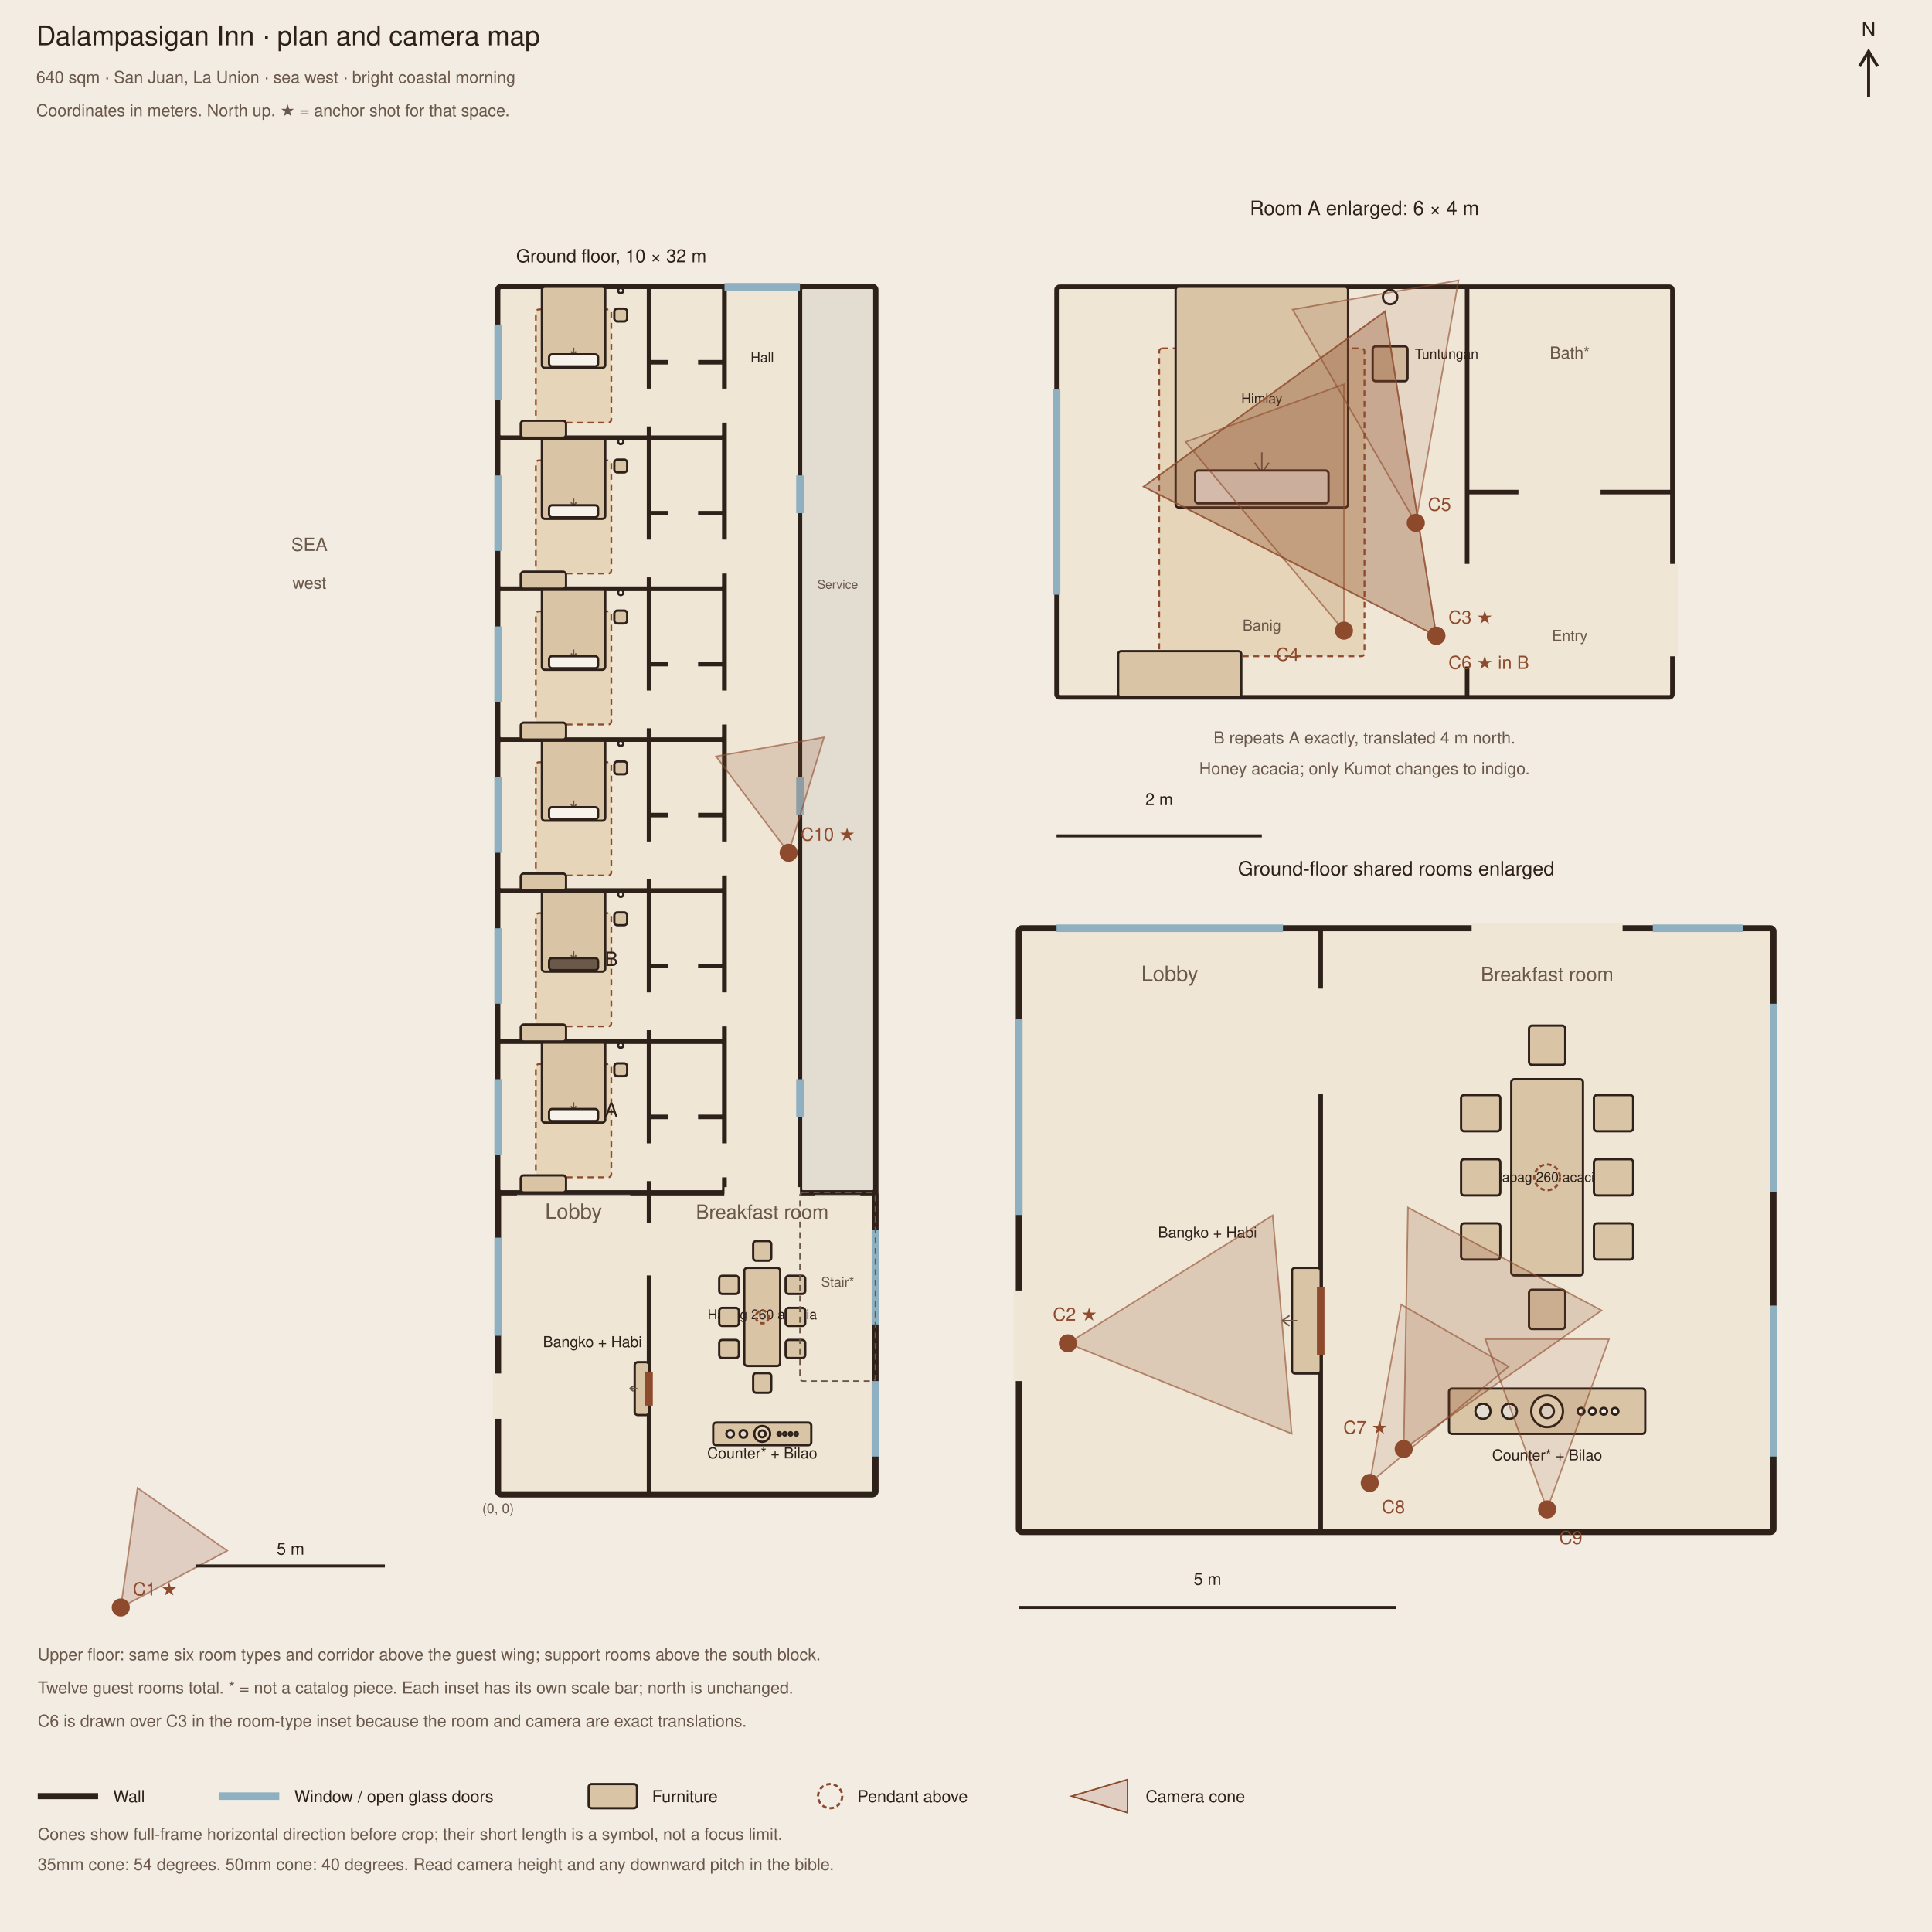
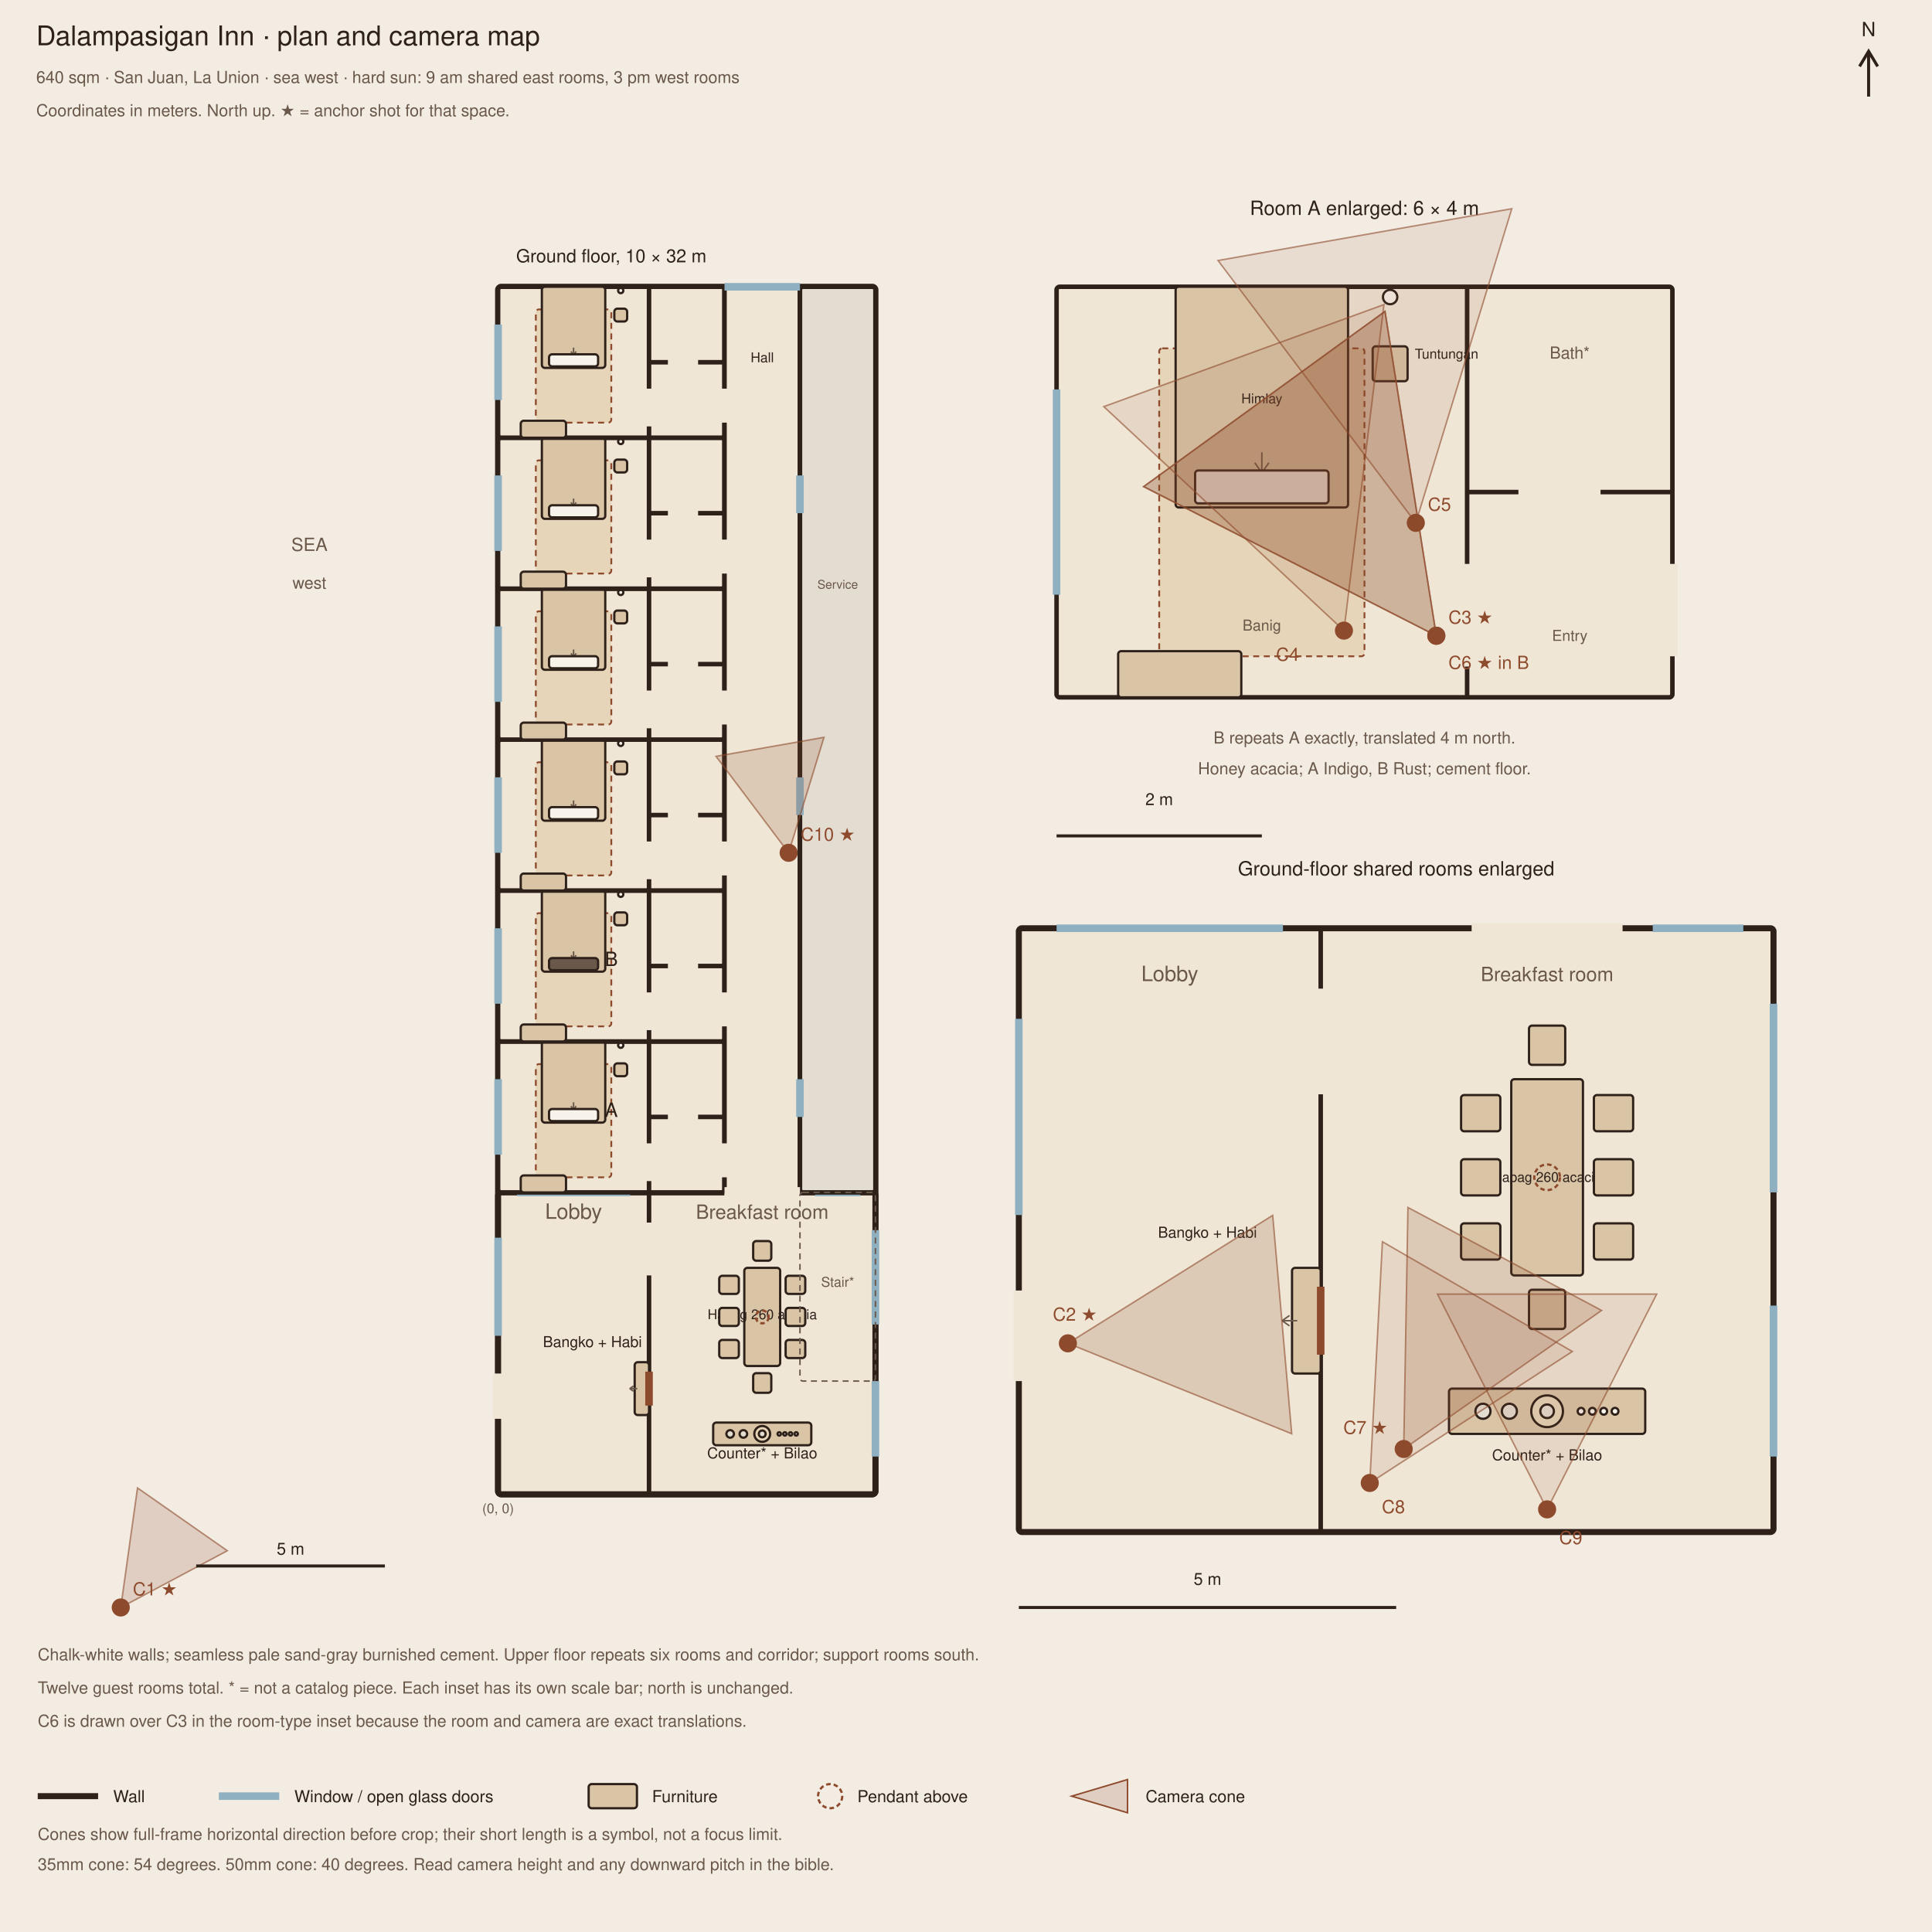
<svg xmlns="http://www.w3.org/2000/svg" width="1280" height="1280" viewBox="0 0 1280 1280" font-family="Helvetica, Arial, sans-serif">
  <rect width="100%" height="100%" fill="#F2ECE3" />
  <text x="24.0" y="30.0" font-size="18" font-weight="500" text-anchor="start" fill="#2E211A">Dalampasigan Inn · plan and camera map</text>
-   <text x="24.0" y="55.0" font-size="11" font-weight="400" text-anchor="start" fill="#6A584A">640 sqm · San Juan, La Union · sea west · bright coastal morning</text>
+   <text x="24.0" y="55.0" font-size="11" font-weight="400" text-anchor="start" fill="#6A584A">640 sqm · San Juan, La Union · sea west · hard sun: 9 am shared east rooms, 3 pm west rooms</text>
  <text x="24.0" y="77.0" font-size="11" font-weight="400" text-anchor="start" fill="#6A584A">Coordinates in meters. North up. ★ = anchor shot for that space.</text>
  <path d="M1238 64 L1238 34 M1232 44 L1238 34 L1244 44" stroke="#2E211A" stroke-width="2" fill="none" />
  <text x="1238.0" y="24.0" font-size="13" font-weight="400" text-anchor="middle" fill="#2E211A">N</text>
  <rect x="330" y="190" width="250" height="800" rx="2" fill="#EFE6D6" stroke="#2E211A" stroke-width="4" />
  <rect x="330" y="790" width="250" height="200" rx="2" fill="#EFE6D6" stroke="#2E211A" stroke-width="4" />
  <line x1="430" y1="990" x2="430" y2="790" stroke="#2E211A" stroke-width="3" />
  <line x1="330" y1="940" x2="330" y2="910.0" stroke="#EFE6D6" stroke-width="7" />
  <line x1="430" y1="845.0" x2="430" y2="810.0" stroke="#EFE6D6" stroke-width="7" />
  <line x1="480" y1="790" x2="530" y2="790" stroke="#EFE6D6" stroke-width="7" />
  <line x1="330" y1="885.0" x2="330" y2="820.0" stroke="#8FB0C0" stroke-width="5" />
  <line x1="342.5" y1="790" x2="417.5" y2="790" stroke="#8FB0C0" stroke-width="5" />
  <line x1="580" y1="965" x2="580" y2="915" stroke="#8FB0C0" stroke-width="5" />
  <line x1="580" y1="877.5" x2="580" y2="815" stroke="#8FB0C0" stroke-width="5" />
  <line x1="540.0" y1="790" x2="570.0" y2="790" stroke="#8FB0C0" stroke-width="5" />
  <rect x="420.5" y="902.5" width="9.5" height="35.0" rx="2" fill="#D9C4A6" stroke="#2E211A" stroke-width="1.5" />
  <line x1="422.21" y1="920.0" x2="417.21" y2="920.0" stroke="#6A584A" stroke-width="1" />
  <line x1="417.21" y1="920.0" x2="419.667" y2="918.279" stroke="#6A584A" stroke-width="1" />
  <line x1="417.21" y1="920.0" x2="419.667" y2="921.721" stroke="#6A584A" stroke-width="1" />
  <line x1="430" y1="931.25" x2="430" y2="908.75" stroke="#8E4A2C" stroke-width="5" />
  <text x="392.5" y="892.5" font-size="10" font-weight="400" text-anchor="middle" fill="#2E211A">Bangko + Habi</text>
  <rect x="493.125" y="840.0" width="23.75" height="65.0" rx="2" fill="#D9C4A6" stroke="#2E211A" stroke-width="1.5" />
  <text x="505.0" y="874.0" font-size="9" font-weight="400" text-anchor="middle" fill="#2E211A">Hapag 260 acacia</text>
  <rect x="476.5" y="887.75" width="13.0" height="12.0" rx="2" fill="#D9C4A6" stroke="#2E211A" stroke-width="1.5" />
  <rect x="476.5" y="866.5" width="13.0" height="12.0" rx="2" fill="#D9C4A6" stroke="#2E211A" stroke-width="1.5" />
  <rect x="476.5" y="845.25" width="13.0" height="12.0" rx="2" fill="#D9C4A6" stroke="#2E211A" stroke-width="1.5" />
  <rect x="520.5" y="887.75" width="13.0" height="12.0" rx="2" fill="#D9C4A6" stroke="#2E211A" stroke-width="1.5" />
  <rect x="520.5" y="866.5" width="13.0" height="12.0" rx="2" fill="#D9C4A6" stroke="#2E211A" stroke-width="1.5" />
  <rect x="520.5" y="845.25" width="13.0" height="12.0" rx="2" fill="#D9C4A6" stroke="#2E211A" stroke-width="1.5" />
  <rect x="499.0" y="909.75" width="12.0" height="13.0" rx="2" fill="#D9C4A6" stroke="#2E211A" stroke-width="1.5" />
  <rect x="499.0" y="822.25" width="12.0" height="13.0" rx="2" fill="#D9C4A6" stroke="#2E211A" stroke-width="1.5" />
  <circle cx="505" cy="872.5" r="4.25" fill="none" stroke="#8E4A2C" stroke-width="1.5" stroke-dasharray="3 2" />
  <rect x="472.5" y="942.5" width="65.0" height="15.0" rx="2" fill="#D9C4A6" stroke="#2E211A" stroke-width="1.5" />
  <circle cx="505" cy="950.0" r="5.25" fill="#E6D5B8" stroke="#2E211A" stroke-width="1.5" />
  <circle cx="483.75" cy="950.0" r="2.5" fill="#E3DCD0" stroke="#2E211A" stroke-width="1.5" />
  <circle cx="492.5" cy="950.0" r="2.5" fill="#E3DCD0" stroke="#2E211A" stroke-width="1.5" />
  <circle cx="505" cy="950.0" r="2.25" fill="#E3DCD0" stroke="#2E211A" stroke-width="1.5" />
  <circle cx="516.25" cy="950.0" r="1.125" fill="#F7F2EA" stroke="#2E211A" stroke-width="1.5" />
  <circle cx="520.0" cy="950.0" r="1.125" fill="#F7F2EA" stroke="#2E211A" stroke-width="1.5" />
  <circle cx="523.75" cy="950.0" r="1.125" fill="#F7F2EA" stroke="#2E211A" stroke-width="1.5" />
  <circle cx="527.5" cy="950.0" r="1.125" fill="#F7F2EA" stroke="#2E211A" stroke-width="1.5" />
  <text x="505.0" y="966.2" font-size="10" font-weight="400" text-anchor="middle" fill="#2E211A">Counter* + Bilao</text>
  <text x="380.0" y="807.5" font-size="14" font-weight="400" text-anchor="middle" fill="#6A584A">Lobby</text>
  <text x="505.0" y="807.5" font-size="13" font-weight="400" text-anchor="middle" fill="#6A584A">Breakfast room</text>
  <rect x="330" y="690" width="150" height="100" rx="2" fill="#EFE6D6" stroke="#2E211A" stroke-width="3" />
  <line x1="430" y1="790" x2="430" y2="690" stroke="#2E211A" stroke-width="3" />
  <line x1="430" y1="740" x2="480" y2="740" stroke="#2E211A" stroke-width="3" />
  <line x1="480" y1="780.0" x2="480" y2="757.5" stroke="#EFE6D6" stroke-width="7" />
  <line x1="430" y1="782.5" x2="430" y2="757.5" stroke="#EFE6D6" stroke-width="7" />
  <line x1="442.5" y1="740" x2="462.5" y2="740" stroke="#EFE6D6" stroke-width="7" />
  <line x1="330" y1="765" x2="330" y2="715" stroke="#8FB0C0" stroke-width="5" />
  <rect x="355" y="705.0" width="50" height="75" rx="2" fill="#E6D5B8" stroke="#8E4A2C" stroke-width="1.2" stroke-dasharray="4 3" />
  <rect x="359.0" y="690.0" width="42.0" height="53.75" rx="2" fill="#D9C4A6" stroke="#2E211A" stroke-width="1.5" />
  <line x1="380.0" y1="730.315" x2="380.0" y2="735.315" stroke="#6A584A" stroke-width="1" />
  <line x1="380.0" y1="735.315" x2="378.279" y2="732.858" stroke="#6A584A" stroke-width="1" />
  <line x1="380.0" y1="735.315" x2="381.721" y2="732.858" stroke="#6A584A" stroke-width="1" />
  <rect x="363.75" y="734.75" width="32.5" height="8.0" rx="2" fill="#F7F2EA" stroke="#2E211A" stroke-width="1.5" />
  <rect x="407.0" y="704.5" width="8.5" height="8.5" rx="2" fill="#D9C4A6" stroke="#2E211A" stroke-width="1.5" />
  <rect x="345.0" y="778.75" width="30.0" height="11.25" rx="2" fill="#D9C4A6" stroke="#2E211A" stroke-width="1.5" />
  <circle cx="411.25" cy="692.5" r="1.75" fill="#F7F2EA" stroke="#2E211A" stroke-width="1.5" />
  <rect x="330" y="590" width="150" height="100" rx="2" fill="#EFE6D6" stroke="#2E211A" stroke-width="3" />
  <line x1="430" y1="690" x2="430" y2="590" stroke="#2E211A" stroke-width="3" />
  <line x1="430" y1="640" x2="480" y2="640" stroke="#2E211A" stroke-width="3" />
  <line x1="480" y1="680.0" x2="480" y2="657.5" stroke="#EFE6D6" stroke-width="7" />
  <line x1="430" y1="682.5" x2="430" y2="657.5" stroke="#EFE6D6" stroke-width="7" />
  <line x1="442.5" y1="640" x2="462.5" y2="640" stroke="#EFE6D6" stroke-width="7" />
  <line x1="330" y1="665" x2="330" y2="615" stroke="#8FB0C0" stroke-width="5" />
  <rect x="355" y="605.0" width="50" height="75" rx="2" fill="#E6D5B8" stroke="#8E4A2C" stroke-width="1.2" stroke-dasharray="4 3" />
  <rect x="359.0" y="590.0" width="42.0" height="53.75" rx="2" fill="#D9C4A6" stroke="#2E211A" stroke-width="1.5" />
  <line x1="380.0" y1="630.315" x2="380.0" y2="635.315" stroke="#6A584A" stroke-width="1" />
  <line x1="380.0" y1="635.315" x2="378.279" y2="632.858" stroke="#6A584A" stroke-width="1" />
  <line x1="380.0" y1="635.315" x2="381.721" y2="632.858" stroke="#6A584A" stroke-width="1" />
  <rect x="363.75" y="634.75" width="32.5" height="8.0" rx="2" fill="#6A584A" stroke="#2E211A" stroke-width="1.5" />
  <rect x="407.0" y="604.5" width="8.5" height="8.5" rx="2" fill="#D9C4A6" stroke="#2E211A" stroke-width="1.5" />
  <rect x="345.0" y="678.75" width="30.0" height="11.25" rx="2" fill="#D9C4A6" stroke="#2E211A" stroke-width="1.5" />
  <circle cx="411.25" cy="592.5" r="1.75" fill="#F7F2EA" stroke="#2E211A" stroke-width="1.5" />
  <rect x="330" y="490" width="150" height="100" rx="2" fill="#EFE6D6" stroke="#2E211A" stroke-width="3" />
  <line x1="430" y1="590" x2="430" y2="490" stroke="#2E211A" stroke-width="3" />
  <line x1="430" y1="540" x2="480" y2="540" stroke="#2E211A" stroke-width="3" />
  <line x1="480" y1="580.0" x2="480" y2="557.5" stroke="#EFE6D6" stroke-width="7" />
  <line x1="430" y1="582.5" x2="430" y2="557.5" stroke="#EFE6D6" stroke-width="7" />
  <line x1="442.5" y1="540" x2="462.5" y2="540" stroke="#EFE6D6" stroke-width="7" />
  <line x1="330" y1="565" x2="330" y2="515" stroke="#8FB0C0" stroke-width="5" />
  <rect x="355" y="505" width="50" height="75" rx="2" fill="#E6D5B8" stroke="#8E4A2C" stroke-width="1.2" stroke-dasharray="4 3" />
  <rect x="359.0" y="490.0" width="42.0" height="53.75" rx="2" fill="#D9C4A6" stroke="#2E211A" stroke-width="1.5" />
  <line x1="380.0" y1="530.315" x2="380.0" y2="535.315" stroke="#6A584A" stroke-width="1" />
  <line x1="380.0" y1="535.315" x2="378.279" y2="532.858" stroke="#6A584A" stroke-width="1" />
  <line x1="380.0" y1="535.315" x2="381.721" y2="532.858" stroke="#6A584A" stroke-width="1" />
  <rect x="363.75" y="534.75" width="32.5" height="8.0" rx="2" fill="#F7F2EA" stroke="#2E211A" stroke-width="1.5" />
  <rect x="407.0" y="504.5" width="8.5" height="8.5" rx="2" fill="#D9C4A6" stroke="#2E211A" stroke-width="1.5" />
  <rect x="345.0" y="578.75" width="30.0" height="11.25" rx="2" fill="#D9C4A6" stroke="#2E211A" stroke-width="1.5" />
  <circle cx="411.25" cy="492.5" r="1.75" fill="#F7F2EA" stroke="#2E211A" stroke-width="1.5" />
  <rect x="330" y="390" width="150" height="100" rx="2" fill="#EFE6D6" stroke="#2E211A" stroke-width="3" />
  <line x1="430" y1="490" x2="430" y2="390" stroke="#2E211A" stroke-width="3" />
  <line x1="430" y1="440" x2="480" y2="440" stroke="#2E211A" stroke-width="3" />
  <line x1="480" y1="480" x2="480" y2="457.5" stroke="#EFE6D6" stroke-width="7" />
  <line x1="430" y1="482.5" x2="430" y2="457.5" stroke="#EFE6D6" stroke-width="7" />
  <line x1="442.5" y1="440" x2="462.5" y2="440" stroke="#EFE6D6" stroke-width="7" />
  <line x1="330" y1="465" x2="330" y2="415" stroke="#8FB0C0" stroke-width="5" />
  <rect x="355" y="405.0" width="50" height="75" rx="2" fill="#E6D5B8" stroke="#8E4A2C" stroke-width="1.2" stroke-dasharray="4 3" />
  <rect x="359.0" y="390.0" width="42.0" height="53.75" rx="2" fill="#D9C4A6" stroke="#2E211A" stroke-width="1.5" />
  <line x1="380.0" y1="430.315" x2="380.0" y2="435.315" stroke="#6A584A" stroke-width="1" />
  <line x1="380.0" y1="435.315" x2="378.279" y2="432.858" stroke="#6A584A" stroke-width="1" />
  <line x1="380.0" y1="435.315" x2="381.721" y2="432.858" stroke="#6A584A" stroke-width="1" />
  <rect x="363.75" y="434.75" width="32.5" height="8.0" rx="2" fill="#F7F2EA" stroke="#2E211A" stroke-width="1.5" />
  <rect x="407.0" y="404.5" width="8.5" height="8.5" rx="2" fill="#D9C4A6" stroke="#2E211A" stroke-width="1.5" />
  <rect x="345.0" y="478.75" width="30.0" height="11.25" rx="2" fill="#D9C4A6" stroke="#2E211A" stroke-width="1.5" />
  <circle cx="411.25" cy="392.5" r="1.75" fill="#F7F2EA" stroke="#2E211A" stroke-width="1.5" />
  <rect x="330" y="290" width="150" height="100" rx="2" fill="#EFE6D6" stroke="#2E211A" stroke-width="3" />
  <line x1="430" y1="390" x2="430" y2="290" stroke="#2E211A" stroke-width="3" />
  <line x1="430" y1="340" x2="480" y2="340" stroke="#2E211A" stroke-width="3" />
  <line x1="480" y1="380.0" x2="480" y2="357.5" stroke="#EFE6D6" stroke-width="7" />
  <line x1="430" y1="382.5" x2="430" y2="357.5" stroke="#EFE6D6" stroke-width="7" />
  <line x1="442.5" y1="340" x2="462.5" y2="340" stroke="#EFE6D6" stroke-width="7" />
  <line x1="330" y1="365" x2="330" y2="315" stroke="#8FB0C0" stroke-width="5" />
  <rect x="355" y="305.0" width="50" height="75" rx="2" fill="#E6D5B8" stroke="#8E4A2C" stroke-width="1.2" stroke-dasharray="4 3" />
  <rect x="359.0" y="290.0" width="42.0" height="53.75" rx="2" fill="#D9C4A6" stroke="#2E211A" stroke-width="1.5" />
  <line x1="380.0" y1="330.315" x2="380.0" y2="335.315" stroke="#6A584A" stroke-width="1" />
  <line x1="380.0" y1="335.315" x2="378.279" y2="332.858" stroke="#6A584A" stroke-width="1" />
  <line x1="380.0" y1="335.315" x2="381.721" y2="332.858" stroke="#6A584A" stroke-width="1" />
  <rect x="363.75" y="334.75" width="32.5" height="8.0" rx="2" fill="#F7F2EA" stroke="#2E211A" stroke-width="1.5" />
  <rect x="407.0" y="304.5" width="8.5" height="8.5" rx="2" fill="#D9C4A6" stroke="#2E211A" stroke-width="1.5" />
  <rect x="345.0" y="378.75" width="30.0" height="11.25" rx="2" fill="#D9C4A6" stroke="#2E211A" stroke-width="1.5" />
  <circle cx="411.25" cy="292.5" r="1.75" fill="#F7F2EA" stroke="#2E211A" stroke-width="1.5" />
  <rect x="330" y="190" width="150" height="100" rx="2" fill="#EFE6D6" stroke="#2E211A" stroke-width="3" />
  <line x1="430" y1="290" x2="430" y2="190" stroke="#2E211A" stroke-width="3" />
  <line x1="430" y1="240" x2="480" y2="240" stroke="#2E211A" stroke-width="3" />
  <line x1="480" y1="280.0" x2="480" y2="257.5" stroke="#EFE6D6" stroke-width="7" />
  <line x1="430" y1="282.5" x2="430" y2="257.5" stroke="#EFE6D6" stroke-width="7" />
  <line x1="442.5" y1="240" x2="462.5" y2="240" stroke="#EFE6D6" stroke-width="7" />
  <line x1="330" y1="265" x2="330" y2="215" stroke="#8FB0C0" stroke-width="5" />
  <rect x="355" y="205.0" width="50" height="75" rx="2" fill="#E6D5B8" stroke="#8E4A2C" stroke-width="1.2" stroke-dasharray="4 3" />
  <rect x="359.0" y="190.0" width="42.0" height="53.75" rx="2" fill="#D9C4A6" stroke="#2E211A" stroke-width="1.5" />
  <line x1="380.0" y1="230.315" x2="380.0" y2="235.315" stroke="#6A584A" stroke-width="1" />
  <line x1="380.0" y1="235.315" x2="378.279" y2="232.858" stroke="#6A584A" stroke-width="1" />
  <line x1="380.0" y1="235.315" x2="381.721" y2="232.858" stroke="#6A584A" stroke-width="1" />
  <rect x="363.75" y="234.75" width="32.5" height="8.0" rx="2" fill="#F7F2EA" stroke="#2E211A" stroke-width="1.5" />
  <rect x="407.0" y="204.5" width="8.5" height="8.5" rx="2" fill="#D9C4A6" stroke="#2E211A" stroke-width="1.5" />
  <rect x="345.0" y="278.75" width="30.0" height="11.25" rx="2" fill="#D9C4A6" stroke="#2E211A" stroke-width="1.5" />
  <circle cx="411.25" cy="192.5" r="1.75" fill="#F7F2EA" stroke="#2E211A" stroke-width="1.5" />
  <rect x="480" y="190" width="50" height="600" rx="2" fill="#EFE6D6" stroke="#2E211A" stroke-width="3" />
  <rect x="530" y="190" width="50" height="600" rx="2" fill="#E3DCD0" stroke="#2E211A" stroke-width="3" />
  <line x1="480" y1="790" x2="530" y2="790" stroke="#EFE6D6" stroke-width="7" />
  <line x1="480" y1="780.0" x2="480" y2="757.5" stroke="#EFE6D6" stroke-width="7" />
  <line x1="480" y1="680.0" x2="480" y2="657.5" stroke="#EFE6D6" stroke-width="7" />
  <line x1="480" y1="580.0" x2="480" y2="557.5" stroke="#EFE6D6" stroke-width="7" />
  <line x1="480" y1="480" x2="480" y2="457.5" stroke="#EFE6D6" stroke-width="7" />
  <line x1="480" y1="380.0" x2="480" y2="357.5" stroke="#EFE6D6" stroke-width="7" />
  <line x1="480" y1="280.0" x2="480" y2="257.5" stroke="#EFE6D6" stroke-width="7" />
  <line x1="530" y1="740" x2="530" y2="715" stroke="#8FB0C0" stroke-width="5" />
  <line x1="530" y1="540" x2="530" y2="515" stroke="#8FB0C0" stroke-width="5" />
  <line x1="530" y1="340" x2="530" y2="315" stroke="#8FB0C0" stroke-width="5" />
  <line x1="480" y1="190" x2="530" y2="190" stroke="#8FB0C0" stroke-width="5" />
  <rect x="530" y="790" width="50" height="125" rx="2" fill="none" stroke="#6A584A" stroke-width="1" stroke-dasharray="4 3" />
  <text x="555.0" y="852.5" font-size="9" font-weight="400" text-anchor="middle" fill="#6A584A">Stair*</text>
  <text x="505.0" y="240.0" font-size="9" font-weight="400" text-anchor="middle" fill="#2E211A">Hall</text>
  <text x="555.0" y="390.0" font-size="8" font-weight="400" text-anchor="middle" fill="#6A584A">Service</text>
  <text x="405.0" y="173.8" font-size="12" font-weight="400" text-anchor="middle" fill="#2E211A">Ground floor, 10 × 32 m</text>
  <text x="330.0" y="1002.5" font-size="9" font-weight="400" text-anchor="middle" fill="#6A584A">(0, 0)</text>
  <text x="205.0" y="365.0" font-size="12" font-weight="400" text-anchor="middle" fill="#6A584A">SEA</text>
  <text x="205.0" y="390.0" font-size="11" font-weight="400" text-anchor="middle" fill="#6A584A">west</text>
  <text x="405.0" y="740.0" font-size="13" font-weight="400" text-anchor="middle" fill="#2E211A">A</text>
  <text x="405.0" y="640.0" font-size="13" font-weight="400" text-anchor="middle" fill="#2E211A">B</text>
  <polygon points="80.0,1065.0 91.1,985.8 150.6,1027.4" fill="#8E4A2C" fill-opacity="0.18" stroke="#8E4A2C" stroke-width="1" stroke-opacity="0.6" data-camera="C1" data-shot="dalampasigan-g01-exterior" data-x="-10.0" data-y="-3.0" data-heading="35.0" data-lens="35" data-height="1.5" data-space="project" />
  <circle cx="80.0" cy="1065.0" r="6" fill="#8E4A2C" />
  <text x="88.0" y="1057.0" font-size="12" font-weight="500" text-anchor="start" fill="#8E4A2C">C1 ★</text>
-   <polygon points="522.5,565.0 474.4,501.1 545.9,488.5" fill="#8E4A2C" fill-opacity="0.18" stroke="#8E4A2C" stroke-width="1" stroke-opacity="0.6" data-camera="C10" data-shot="dalampasigan-g10-corridor" data-x="7.7" data-y="17.0" data-heading="350.0" data-lens="35" data-height="1.4" data-space="project" />
+   <polygon points="522.5,565.0 474.4,501.1 545.9,488.5" fill="#8E4A2C" fill-opacity="0.18" stroke="#8E4A2C" stroke-width="1" stroke-opacity="0.6" data-camera="C10" data-shot="dalampasigan-g10-corridor" data-x="7.7" data-y="17.0" data-heading="350.0" data-lens="35" data-height="1.5" data-space="project" />
  <circle cx="522.5" cy="565.0" r="6" fill="#8E4A2C" />
  <text x="530.5" y="557.0" font-size="12" font-weight="500" text-anchor="start" fill="#8E4A2C">C10 ★</text>
  <line x1="130" y1="1037.5" x2="255" y2="1037.5" stroke="#2E211A" stroke-width="2" />
  <text x="192.5" y="1030.0" font-size="11" font-weight="400" text-anchor="middle" fill="#2E211A">5 m</text>
  <rect x="700" y="190" width="408" height="272" rx="2" fill="#EFE6D6" stroke="#2E211A" stroke-width="3" />
  <line x1="972" y1="462" x2="972" y2="190" stroke="#2E211A" stroke-width="3" />
  <line x1="972" y1="326" x2="1108" y2="326" stroke="#2E211A" stroke-width="3" />
  <line x1="1108" y1="434.8" x2="1108" y2="373.6" stroke="#EFE6D6" stroke-width="7" />
  <line x1="972" y1="441.6" x2="972" y2="373.6" stroke="#EFE6D6" stroke-width="7" />
  <line x1="1006.0" y1="326" x2="1060.4" y2="326" stroke="#EFE6D6" stroke-width="7" />
  <line x1="700" y1="394" x2="700" y2="258" stroke="#8FB0C0" stroke-width="5" />
  <rect x="768" y="230.8" width="136" height="204" rx="2" fill="#E6D5B8" stroke="#8E4A2C" stroke-width="1.2" stroke-dasharray="4 3" />
  <rect x="778.88" y="190" width="114.24" height="146.2" rx="2" fill="#D9C4A6" stroke="#2E211A" stroke-width="1.5" />
  <text x="836.0" y="267.2" font-size="9" font-weight="400" text-anchor="middle" fill="#2E211A">Himlay</text>
  <line x1="836.0" y1="299.657" x2="836.0" y2="313.257" stroke="#6A584A" stroke-width="1" />
  <line x1="836.0" y1="313.257" x2="831.32" y2="306.573" stroke="#6A584A" stroke-width="1" />
  <line x1="836.0" y1="313.257" x2="840.68" y2="306.573" stroke="#6A584A" stroke-width="1" />
  <rect x="791.8" y="311.72" width="88.4" height="21.76" rx="2" fill="#F7F2EA" stroke="#2E211A" stroke-width="1.5" />
  <rect x="909.44" y="229.44" width="23.12" height="23.12" rx="2" fill="#D9C4A6" stroke="#2E211A" stroke-width="1.5" />
  <rect x="740.8" y="431.4" width="81.6" height="30.6" rx="2" fill="#D9C4A6" stroke="#2E211A" stroke-width="1.5" />
  <circle cx="921.0" cy="196.8" r="4.76" fill="#F7F2EA" stroke="#2E211A" stroke-width="1.5" />
  <text x="1040.0" y="237.6" font-size="11" font-weight="400" text-anchor="middle" fill="#6A584A">Bath*</text>
  <text x="1040.0" y="424.6" font-size="10" font-weight="400" text-anchor="middle" fill="#6A584A">Entry</text>
  <text x="836.0" y="417.8" font-size="10" font-weight="400" text-anchor="middle" fill="#6A584A">Banig</text>
  <text x="958.4" y="237.6" font-size="9" font-weight="400" text-anchor="middle" fill="#2E211A">Tuntungan</text>
  <text x="904.0" y="142.4" font-size="13" font-weight="400" text-anchor="middle" fill="#2E211A">Room A enlarged: 6 × 4 m</text>
  <text x="904.0" y="492.6" font-size="11" font-weight="400" text-anchor="middle" fill="#6A584A">B repeats A exactly, translated 4 m north.</text>
-   <text x="904.0" y="513.0" font-size="11" font-weight="400" text-anchor="middle" fill="#6A584A">Honey acacia; only Kumot changes to indigo.</text>
+   <text x="904.0" y="513.0" font-size="11" font-weight="400" text-anchor="middle" fill="#6A584A">Honey acacia; A Indigo, B Rust; cement floor.</text>
  <polygon points="951.6,421.2 757.7,322.4 917.6,206.3" fill="#8E4A2C" fill-opacity="0.18" stroke="#8E4A2C" stroke-width="1" stroke-opacity="0.6" data-camera="C3" data-shot="dalampasigan-hero" data-x="3.7" data-y="8.6" data-heading="324.0" data-lens="35" data-height="1.15" data-space="project" />
  <circle cx="951.6" cy="421.2" r="6" fill="#8E4A2C" />
  <text x="959.6" y="413.2" font-size="12" font-weight="500" text-anchor="start" fill="#8E4A2C">C3 ★</text>
-   <polygon points="890.4,417.8 785.5,292.8 890.4,254.6" fill="#8E4A2C" fill-opacity="0.1" stroke="#8E4A2C" stroke-width="1" stroke-opacity="0.6" data-camera="C4" data-shot="dalampasigan-g04-reed-mat" data-x="2.8" data-y="8.65" data-heading="340.0" data-lens="50" data-height="0.75" data-space="project" />
+   <polygon points="890.4,417.8 731.3,269.4 916.9,201.8" fill="#8E4A2C" fill-opacity="0.1" stroke="#8E4A2C" stroke-width="1" stroke-opacity="0.6" data-camera="C4" data-shot="dalampasigan-g04-reed-mat" data-x="2.8" data-y="8.65" data-heading="340.0" data-lens="35" data-height="1.15" data-space="project" />
  <circle cx="890.4" cy="417.8" r="6" fill="#8E4A2C" />
  <text x="845.4" y="437.8" font-size="12" font-weight="500" text-anchor="start" fill="#8E4A2C">C4</text>
-   <polygon points="938.0,346.4 856.4,205.1 966.3,185.7" fill="#8E4A2C" fill-opacity="0.1" stroke="#8E4A2C" stroke-width="1" stroke-opacity="0.6" data-camera="C5" data-shot="dalampasigan-g05-bedside-stool" data-x="3.5" data-y="9.7" data-heading="350.0" data-lens="50" data-height="0.8" data-space="project" />
+   <polygon points="938.0,346.4 807.0,172.6 1001.6,138.3" fill="#8E4A2C" fill-opacity="0.1" stroke="#8E4A2C" stroke-width="1" stroke-opacity="0.6" data-camera="C5" data-shot="dalampasigan-g05-bedside-stool" data-x="3.5" data-y="9.7" data-heading="350.0" data-lens="35" data-height="1.15" data-space="project" />
  <circle cx="938.0" cy="346.4" r="6" fill="#8E4A2C" />
  <text x="946.0" y="338.4" font-size="12" font-weight="500" text-anchor="start" fill="#8E4A2C">C5</text>
  <polygon points="951.6,421.2 757.7,322.4 917.6,206.3" fill="#8E4A2C" fill-opacity="0.18" stroke="#8E4A2C" stroke-width="1" stroke-opacity="0.6" data-camera="C6" data-shot="dalampasigan-g06-second-room" data-x="3.7" data-y="12.6" data-heading="324.0" data-lens="35" data-height="1.15" data-space="project" />
  <circle cx="951.6" cy="421.2" r="6" fill="#8E4A2C" />
  <text x="959.6" y="443.2" font-size="12" font-weight="500" text-anchor="start" fill="#8E4A2C">C6 ★ in B</text>
  <line x1="700" y1="553.8" x2="836" y2="553.8" stroke="#2E211A" stroke-width="2" />
  <text x="768.0" y="533.4" font-size="11" font-weight="400" text-anchor="middle" fill="#2E211A">2 m</text>
  <rect x="675" y="615" width="500" height="400" rx="2" fill="#EFE6D6" stroke="#2E211A" stroke-width="4" />
  <line x1="875" y1="1015" x2="875" y2="615" stroke="#2E211A" stroke-width="3" />
  <line x1="675" y1="915" x2="675" y2="855.0" stroke="#EFE6D6" stroke-width="7" />
  <line x1="875" y1="725.0" x2="875" y2="655.0" stroke="#EFE6D6" stroke-width="7" />
  <line x1="975" y1="615" x2="1075" y2="615" stroke="#EFE6D6" stroke-width="7" />
  <line x1="675" y1="805.0" x2="675" y2="675.0" stroke="#8FB0C0" stroke-width="5" />
  <line x1="700.0" y1="615" x2="850.0" y2="615" stroke="#8FB0C0" stroke-width="5" />
  <line x1="1175" y1="965" x2="1175" y2="865" stroke="#8FB0C0" stroke-width="5" />
  <line x1="1175" y1="790.0" x2="1175" y2="665" stroke="#8FB0C0" stroke-width="5" />
  <line x1="1095.0" y1="615" x2="1155.0" y2="615" stroke="#8FB0C0" stroke-width="5" />
  <rect x="856.0" y="840.0" width="19.0" height="70.0" rx="2" fill="#D9C4A6" stroke="#2E211A" stroke-width="1.5" />
  <line x1="859.42" y1="875.0" x2="849.42" y2="875.0" stroke="#6A584A" stroke-width="1" />
  <line x1="849.42" y1="875.0" x2="854.335" y2="871.559" stroke="#6A584A" stroke-width="1" />
  <line x1="849.42" y1="875.0" x2="854.335" y2="878.441" stroke="#6A584A" stroke-width="1" />
  <line x1="875" y1="897.5" x2="875" y2="852.5" stroke="#8E4A2C" stroke-width="5" />
  <text x="800.0" y="820.0" font-size="10" font-weight="400" text-anchor="middle" fill="#2E211A">Bangko + Habi</text>
  <rect x="1001.25" y="715.0" width="47.5" height="130.0" rx="2" fill="#D9C4A6" stroke="#2E211A" stroke-width="1.5" />
  <text x="1025.0" y="783.0" font-size="9" font-weight="400" text-anchor="middle" fill="#2E211A">Hapag 260 acacia</text>
  <rect x="968.0" y="810.5" width="26.0" height="24.0" rx="2" fill="#D9C4A6" stroke="#2E211A" stroke-width="1.5" />
  <rect x="968.0" y="768.0" width="26.0" height="24.0" rx="2" fill="#D9C4A6" stroke="#2E211A" stroke-width="1.5" />
  <rect x="968.0" y="725.5" width="26.0" height="24.0" rx="2" fill="#D9C4A6" stroke="#2E211A" stroke-width="1.5" />
  <rect x="1056.0" y="810.5" width="26.0" height="24.0" rx="2" fill="#D9C4A6" stroke="#2E211A" stroke-width="1.5" />
  <rect x="1056.0" y="768.0" width="26.0" height="24.0" rx="2" fill="#D9C4A6" stroke="#2E211A" stroke-width="1.5" />
  <rect x="1056.0" y="725.5" width="26.0" height="24.0" rx="2" fill="#D9C4A6" stroke="#2E211A" stroke-width="1.5" />
  <rect x="1013.0" y="854.5" width="24.0" height="26.0" rx="2" fill="#D9C4A6" stroke="#2E211A" stroke-width="1.5" />
  <rect x="1013.0" y="679.5" width="24.0" height="26.0" rx="2" fill="#D9C4A6" stroke="#2E211A" stroke-width="1.5" />
  <circle cx="1025" cy="780.0" r="8.5" fill="none" stroke="#8E4A2C" stroke-width="1.5" stroke-dasharray="3 2" />
  <rect x="960.0" y="920.0" width="130.0" height="30.0" rx="2" fill="#D9C4A6" stroke="#2E211A" stroke-width="1.5" />
  <circle cx="1025" cy="935.0" r="10.5" fill="#E6D5B8" stroke="#2E211A" stroke-width="1.5" />
  <circle cx="982.5" cy="935.0" r="5.0" fill="#E3DCD0" stroke="#2E211A" stroke-width="1.5" />
  <circle cx="1000.0" cy="935.0" r="5.0" fill="#E3DCD0" stroke="#2E211A" stroke-width="1.5" />
  <circle cx="1025" cy="935.0" r="4.5" fill="#E3DCD0" stroke="#2E211A" stroke-width="1.5" />
  <circle cx="1047.5" cy="935.0" r="2.25" fill="#F7F2EA" stroke="#2E211A" stroke-width="1.5" />
  <circle cx="1055.0" cy="935.0" r="2.25" fill="#F7F2EA" stroke="#2E211A" stroke-width="1.5" />
  <circle cx="1062.5" cy="935.0" r="2.25" fill="#F7F2EA" stroke="#2E211A" stroke-width="1.5" />
  <circle cx="1070.0" cy="935.0" r="2.25" fill="#F7F2EA" stroke="#2E211A" stroke-width="1.5" />
  <text x="1025.0" y="967.5" font-size="10" font-weight="400" text-anchor="middle" fill="#2E211A">Counter* + Bilao</text>
  <text x="775.0" y="650.0" font-size="14" font-weight="400" text-anchor="middle" fill="#6A584A">Lobby</text>
  <text x="1025.0" y="650.0" font-size="13" font-weight="400" text-anchor="middle" fill="#6A584A">Breakfast room</text>
  <text x="925.0" y="580.0" font-size="13" font-weight="400" text-anchor="middle" fill="#2E211A">Ground-floor shared rooms enlarged</text>
-   <polygon points="707.5,890.0 843.2,805.2 855.8,949.9" fill="#8E4A2C" fill-opacity="0.18" stroke="#8E4A2C" stroke-width="1" stroke-opacity="0.6" data-camera="C2" data-shot="dalampasigan-g02-lobby" data-x="0.65" data-y="2.5" data-heading="85.0" data-lens="35" data-height="1.2" data-space="project" />
+   <polygon points="707.5,890.0 843.2,805.2 855.8,949.9" fill="#8E4A2C" fill-opacity="0.18" stroke="#8E4A2C" stroke-width="1" stroke-opacity="0.6" data-camera="C2" data-shot="dalampasigan-g02-lobby" data-x="0.65" data-y="2.5" data-heading="85.0" data-lens="35" data-height="1.5" data-space="project" />
  <circle cx="707.5" cy="890.0" r="6" fill="#8E4A2C" />
  <text x="697.5" y="875.0" font-size="12" font-weight="500" text-anchor="start" fill="#8E4A2C">C2 ★</text>
-   <polygon points="930.0,960.0 932.8,800.0 1061.1,868.2" fill="#8E4A2C" fill-opacity="0.18" stroke="#8E4A2C" stroke-width="1" stroke-opacity="0.6" data-camera="C7" data-shot="dalampasigan-g07-breakfast" data-x="5.1" data-y="1.1" data-heading="28.0" data-lens="35" data-height="1.25" data-space="project" />
+   <polygon points="930.0,960.0 932.8,800.0 1061.1,868.2" fill="#8E4A2C" fill-opacity="0.18" stroke="#8E4A2C" stroke-width="1" stroke-opacity="0.6" data-camera="C7" data-shot="dalampasigan-g07-breakfast" data-x="5.1" data-y="1.1" data-heading="28.0" data-lens="35" data-height="1.5" data-space="project" />
  <circle cx="930.0" cy="960.0" r="6" fill="#8E4A2C" />
  <text x="890.0" y="950.0" font-size="12" font-weight="500" text-anchor="start" fill="#8E4A2C">C7 ★</text>
-   <polygon points="907.5,982.5 928.3,864.3 999.4,905.4" fill="#8E4A2C" fill-opacity="0.1" stroke="#8E4A2C" stroke-width="1" stroke-opacity="0.6" data-camera="C8" data-shot="dalampasigan-g08-pendant" data-x="4.65" data-y="0.65" data-heading="30.0" data-lens="50" data-height="1.4" data-space="project" />
+   <polygon points="907.5,982.5 915.9,822.7 1041.7,895.4" fill="#8E4A2C" fill-opacity="0.1" stroke="#8E4A2C" stroke-width="1" stroke-opacity="0.6" data-camera="C8" data-shot="dalampasigan-g08-pendant" data-x="4.65" data-y="0.65" data-heading="30.0" data-lens="35" data-height="1.5" data-space="project" />
  <circle cx="907.5" cy="982.5" r="6" fill="#8E4A2C" />
  <text x="915.5" y="1002.5" font-size="12" font-weight="500" text-anchor="start" fill="#8E4A2C">C8</text>
-   <polygon points="1025.0,1000.0 984.0,887.2 1066.0,887.2" fill="#8E4A2C" fill-opacity="0.1" stroke="#8E4A2C" stroke-width="1" stroke-opacity="0.6" data-camera="C9" data-shot="dalampasigan-g09-serving-counter" data-x="7.0" data-y="0.3" data-heading="0.0" data-lens="50" data-height="1.2" data-space="project" />
+   <polygon points="1025.0,1000.0 952.4,857.4 1097.6,857.4" fill="#8E4A2C" fill-opacity="0.1" stroke="#8E4A2C" stroke-width="1" stroke-opacity="0.6" data-camera="C9" data-shot="dalampasigan-g09-serving-counter" data-x="7.0" data-y="0.3" data-heading="0.0" data-lens="35" data-height="1.5" data-space="project" />
  <circle cx="1025.0" cy="1000.0" r="6" fill="#8E4A2C" />
  <text x="1033.0" y="1023.0" font-size="12" font-weight="500" text-anchor="start" fill="#8E4A2C">C9</text>
  <line x1="675" y1="1065.0" x2="925" y2="1065.0" stroke="#2E211A" stroke-width="2" />
  <text x="800.0" y="1050.0" font-size="11" font-weight="400" text-anchor="middle" fill="#2E211A">5 m</text>
-   <text x="25.0" y="1100.0" font-size="11" font-weight="400" text-anchor="start" fill="#6A584A">Upper floor: same six room types and corridor above the guest wing; support rooms above the south block.</text>
+   <text x="25.0" y="1100.0" font-size="11" font-weight="400" text-anchor="start" fill="#6A584A">Chalk-white walls; seamless pale sand-gray burnished cement. Upper floor repeats six rooms and corridor; support rooms south.</text>
  <text x="25.0" y="1122.0" font-size="11" font-weight="400" text-anchor="start" fill="#6A584A">Twelve guest rooms total. * = not a catalog piece. Each inset has its own scale bar; north is unchanged.</text>
  <text x="25.0" y="1144.0" font-size="11" font-weight="400" text-anchor="start" fill="#6A584A">C6 is drawn over C3 in the room-type inset because the room and camera are exact translations.</text>
  <line x1="25" y1="1190" x2="65" y2="1190" stroke="#2E211A" stroke-width="4" />
  <text x="75.0" y="1194.0" font-size="11" font-weight="400" text-anchor="start" fill="#2E211A">Wall</text>
  <line x1="145" y1="1190" x2="185" y2="1190" stroke="#8FB0C0" stroke-width="5" />
  <text x="195.0" y="1194.0" font-size="11" font-weight="400" text-anchor="start" fill="#2E211A">Window / open glass doors</text>
  <rect x="390" y="1182" width="32" height="16" fill="#D9C4A6" stroke="#2E211A" stroke-width="1.5" rx="2" />
  <text x="432.0" y="1194.0" font-size="11" font-weight="400" text-anchor="start" fill="#2E211A">Furniture</text>
  <circle cx="550" cy="1190" r="8" fill="none" stroke="#8E4A2C" stroke-width="1.5" stroke-dasharray="3 2" />
  <text x="568.0" y="1194.0" font-size="11" font-weight="400" text-anchor="start" fill="#2E211A">Pendant above</text>
  <polygon points="710,1190 747,1179 747,1201" fill="#8E4A2C" fill-opacity="0.18" stroke="#8E4A2C" stroke-width="1" />
  <text x="759.0" y="1194.0" font-size="11" font-weight="400" text-anchor="start" fill="#2E211A">Camera cone</text>
  <text x="25.0" y="1219.0" font-size="11" font-weight="400" text-anchor="start" fill="#6A584A">Cones show full-frame horizontal direction before crop; their short length is a symbol, not a focus limit.</text>
  <text x="25.0" y="1239.0" font-size="11" font-weight="400" text-anchor="start" fill="#6A584A">35mm cone: 54 degrees. 50mm cone: 40 degrees. Read camera height and any downward pitch in the bible.</text>
</svg>
